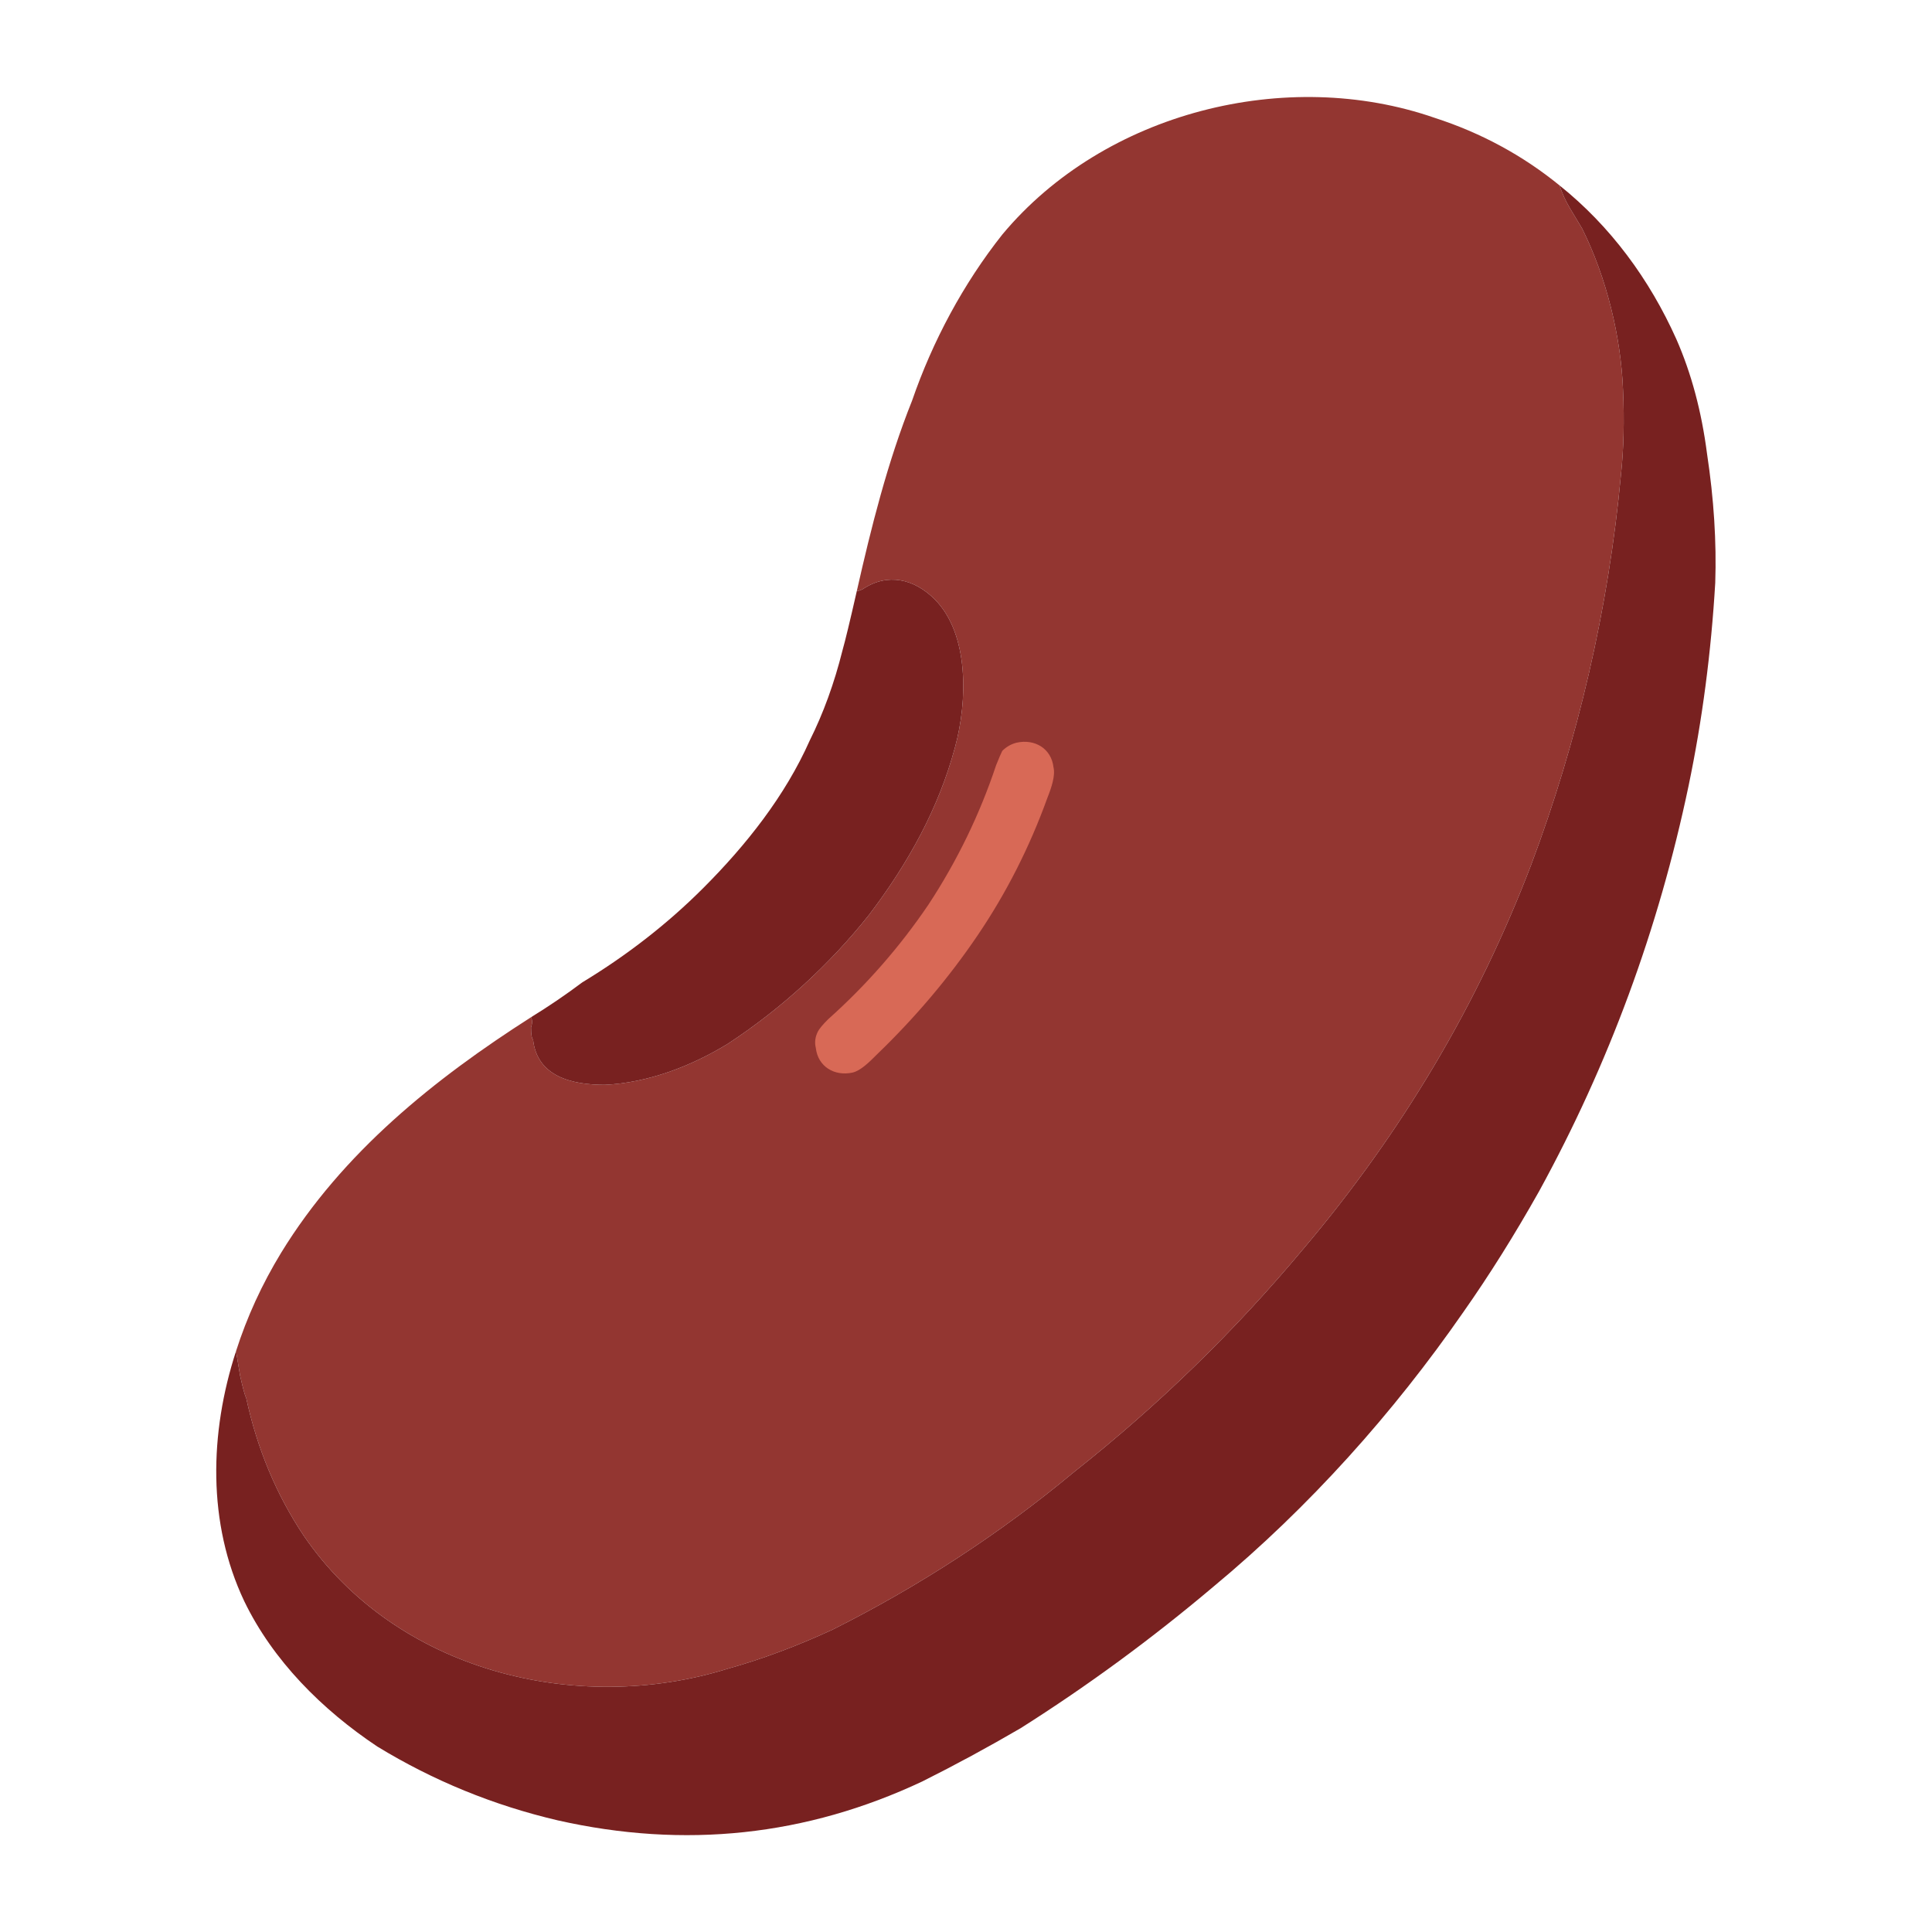
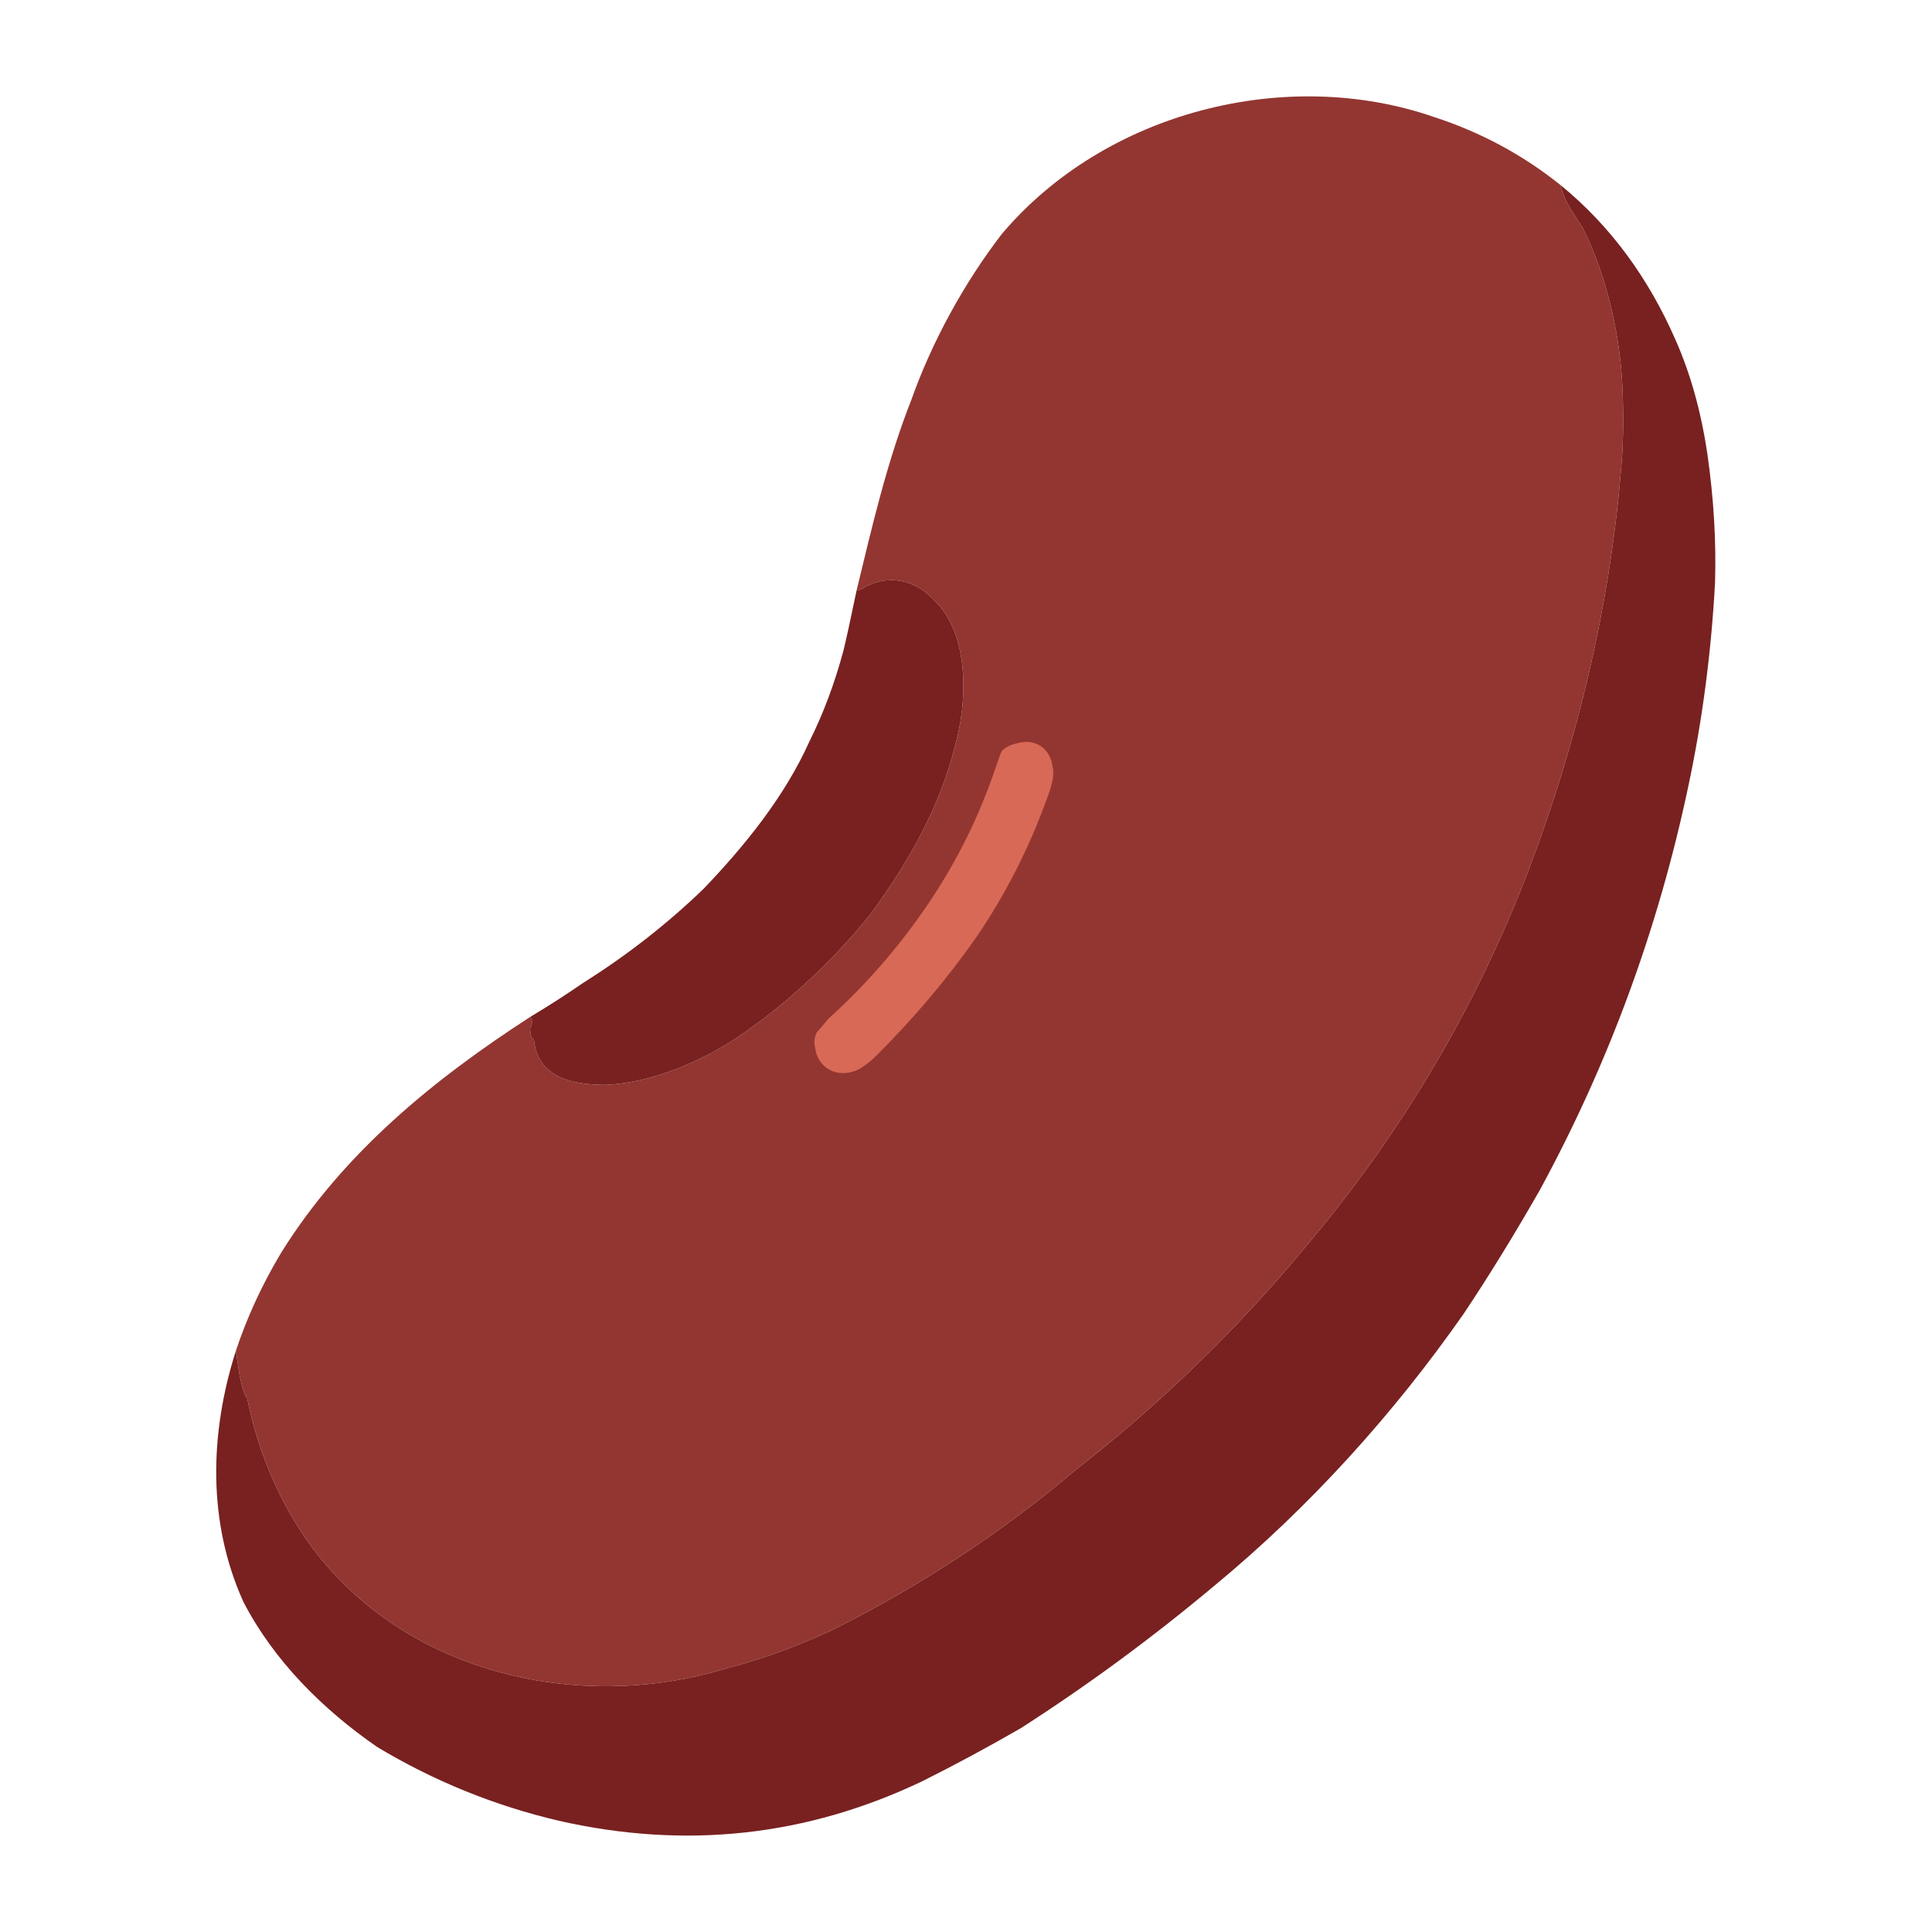
- <svg xmlns="http://www.w3.org/2000/svg" viewBox="40.8 40.5 943 943">
-   <path fill="#933631" d="M802 131q2 6 5 11l6 10c12 24 19 53 20 79q1 22-1 41c-6 65-21 130-44 191q-39 102-111 187-50 60-112 109c-36 30-76 56-118 77q-26 12-51 19c-74 23-162 1-207-65q-20-30-28-67-1-2-3-11l-2-12q8-25 22-48c30-49 75-85 122-115q1 2 0 5 0 5 1 6c2 18 19 22 35 22 21-1 42-9 60-20 26-17 50-39 69-63 19-25 34-52 42-82 6-22 7-55-10-72-10-10-23-13-35-5q-2 1-3 1c7-31 15-63 27-93 10-29 25-57 44-81 50-60 139-82 211-57q34 11 61 33" />
-   <path fill="#782120" d="m156 700 2 12q2 9 3 11 8 37 28 67c45 66 133 88 207 65q25-7 51-19c42-21 82-47 118-77q62-49 112-109 72-85 111-187c23-61 38-126 44-191q2-19 1-41c-1-26-8-55-20-79l-6-10q-3-5-5-11c25 20 44 46 57 75q11 25 15 56 5 33 4 63-3 51-13 99-22 105-73 198-18 32-37 59c-34 49-75 95-122 134q-45 38-94 69-24 14-48 26-85 40-178 19-47-11-88-36c-27-18-51-42-65-71-18-38-17-82-4-122" />
-   <path fill="#782120" d="M300 537q13-8 25-17 33-20 59-46c21-21 40-45 52-72q10-20 16-44 2-7 7-29 1 0 3-1c12-8 25-5 35 5 17 17 16 50 10 72-8 30-23 57-42 82-19 24-43 46-69 63-18 11-39 19-60 20-16 0-33-4-35-22q-1-1-1-6 1-3 0-5" />
-   <path fill="#d86956" d="M518 497q-21 31-49 58c-4 4-8 8-12 9-9 2-17-3-18-12q-1-4 1-8 1-2 5-6 28-25 49-56 21-32 33-68 2-5 3-7 3-3 7-4c9-2 17 3 18 12 1 4-1 10-3 15q-13 36-34 67" />
+ <svg xmlns="http://www.w3.org/2000/svg" viewBox="0 0 1024 1024">
+   <path fill="#933631" d="M827 98q2 7 5 12l7 11c13 26 20 58 21 86q1 24-1 44c-6 71-23 142-48 208q-42 111-120 203-54 65-122 118c-39 33-82 61-128 84q-28 13-55 20c-81 25-176 2-225-70q-22-33-30-73-2-2-4-12l-2-13q9-27 24-52c33-53 81-92 132-125q2 2 0 6 0 5 2 6c2 20 20 24 38 24 22-1 45-10 65-22 28-18 54-42 75-68 20-27 37-57 45-89 7-24 8-60-11-78-10-11-25-14-38-6q-2 1-3 1c8-33 16-68 29-101 11-31 28-62 48-88 55-65 151-89 229-62q37 12 67 36" />
+   <path fill="#782120" d="m125 716 2 13q2 10 4 12 8 40 30 73c49 72 144 95 225 70q27-7 55-20c46-23 89-51 128-84q68-53 122-118 78-92 120-203c25-66 42-137 48-208q2-20 1-44c-1-28-8-60-21-86l-7-11q-3-5-5-12c27 22 47 50 61 82q12 27 17 61 5 35 4 68-3 55-14 107-24 114-79 215-20 35-40 65c-37 53-82 103-133 145q-49 41-102 75-26 15-52 28-92 44-193 21-51-12-96-39c-29-20-55-46-71-77-19-42-18-89-4-133" />
+   <path fill="#782120" d="M281 539q15-9 28-18 35-22 64-50c22-23 43-49 56-78q11-22 18-48 2-8 7-32 1 0 3-1c13-8 28-5 38 6 19 18 18 54 11 78-8 32-25 62-45 89-21 26-47 50-75 68-20 12-43 21-65 22-18 0-36-4-38-24q-2-1-2-6 2-4 0-6" />
+   <path fill="#d86956" d="M518 496q-23 33-53 63c-4 4-9 8-13 9-10 3-19-3-20-13q-1-4 1-8 2-2 6-7 30-27 53-61t36-73q2-6 3-8 3-3 8-4c10-3 18 3 19 13 1 4-1 11-3 16q-14 39-37 73" />
</svg>
